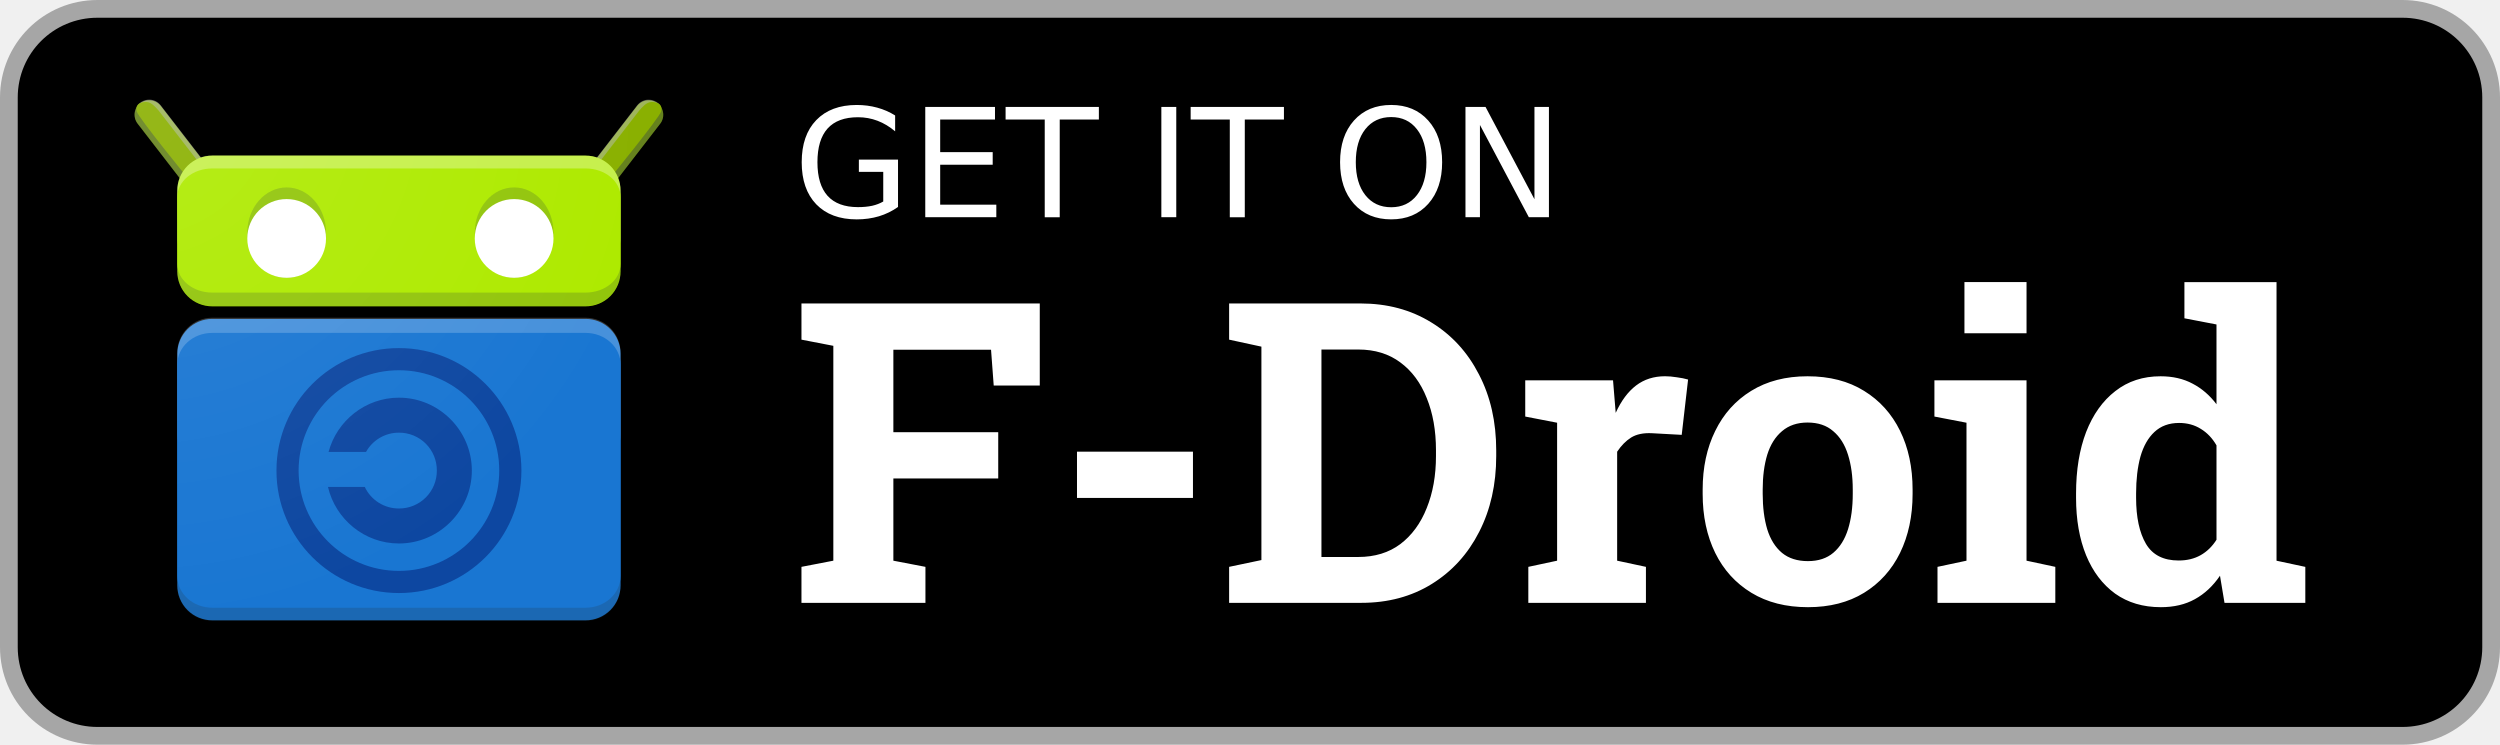
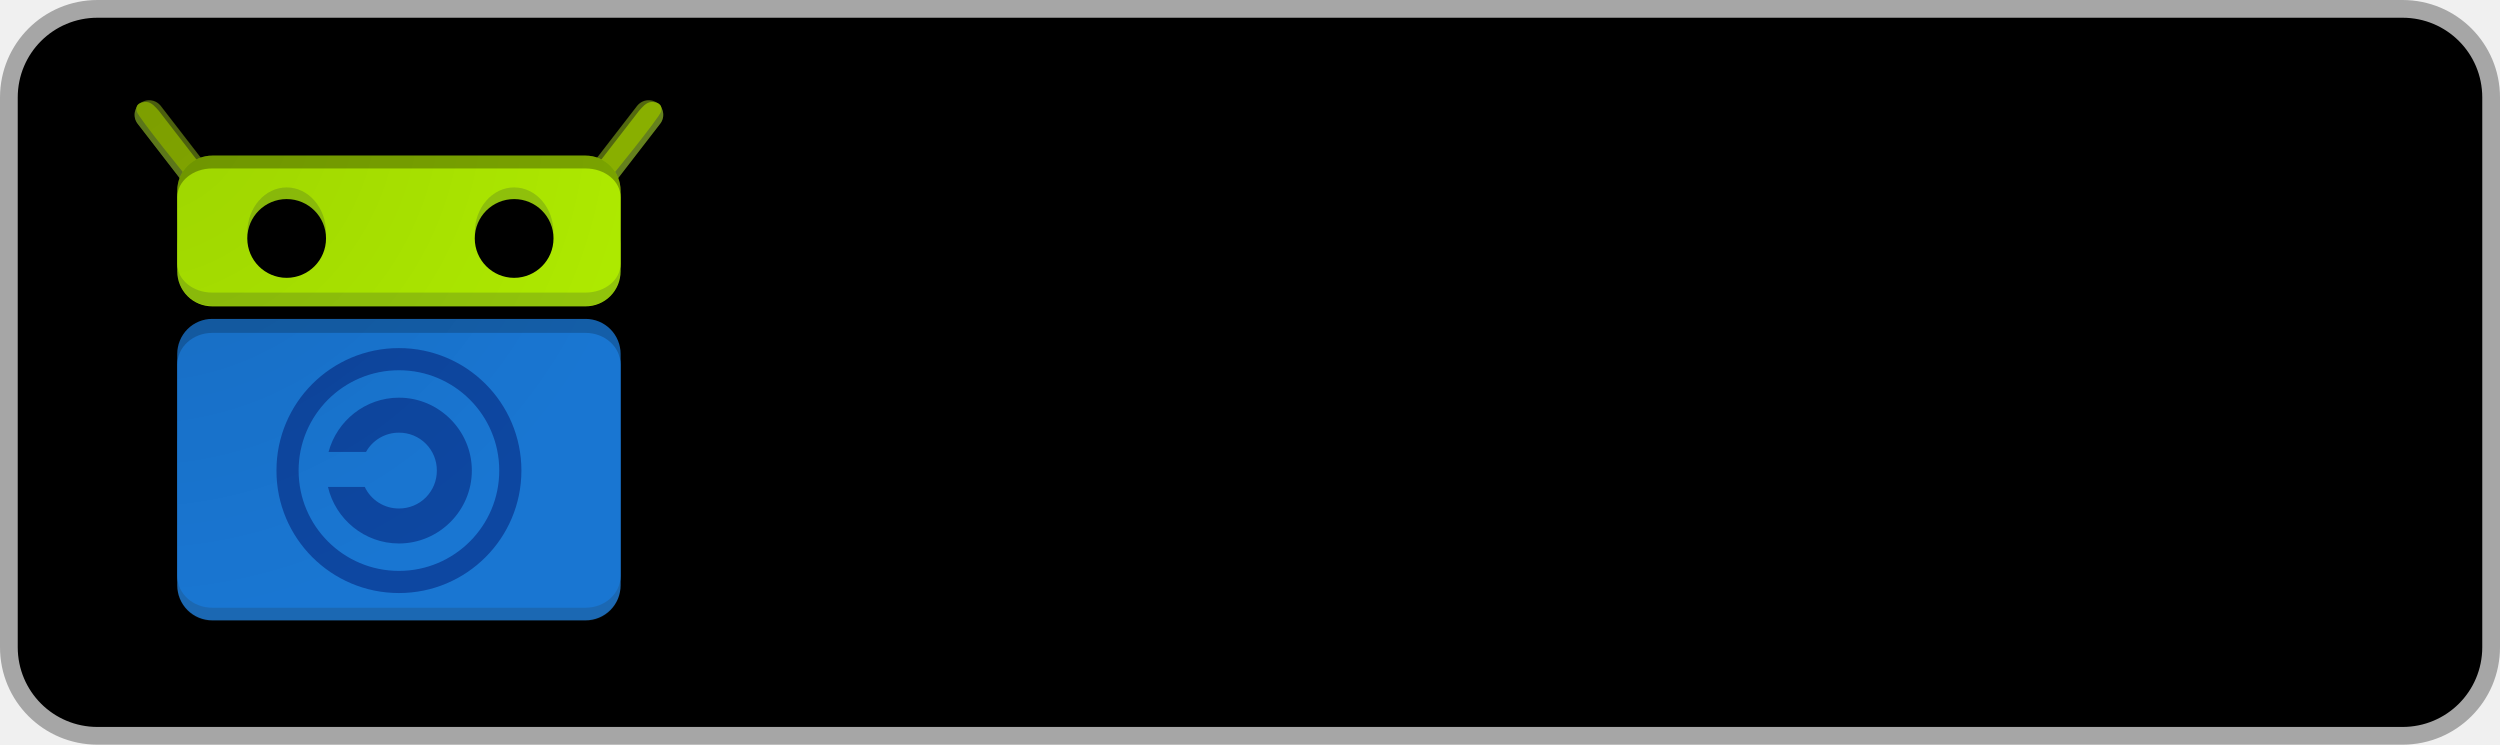
<svg xmlns="http://www.w3.org/2000/svg" viewBox="0 0 564 168">
  <defs>
    <radialGradient id="a" cx="113" cy="-12.89" r="59.662" gradientTransform="matrix(0 1.9611 -1.9778 0 5.51 -198.6)" gradientUnits="userSpaceOnUse">
-       <stop stop-color="#fff" stop-opacity=".098" offset="0" />
-       <stop stop-color="#fff" stop-opacity="0" offset="1" />
+       <stop stop-color="#000000" stop-opacity=".098" offset="0" />
+       <stop stop-color="#000000" stop-opacity="0" offset="1" />
    </radialGradient>
  </defs>
  <path d="M22 2h520c11.08 0 20 8.92 20 20v124c0 11.08-8.92 20-20 20H22c-11.08 0-20-8.92-20-20V22C2 10.92 10.92 2 22 2z" stroke="#a6a6a6" stroke-width="4" />
-   <path d="M199.26 45.46v-6.682h-5.499v-2.766h8.831v10.681q-1.949 1.383-4.299 2.1-2.349.7-5.015.7-5.832 0-9.131-3.4-3.283-3.415-3.283-9.497 0-6.099 3.283-9.498 3.3-3.416 9.131-3.416 2.433 0 4.616.6 2.2.6 4.049 1.766v3.583q-1.867-1.583-3.966-2.383-2.1-.8-4.416-.8-4.565 0-6.865 2.55-2.283 2.549-2.283 7.598 0 5.032 2.283 7.581 2.3 2.55 6.865 2.55 1.783 0 3.183-.3 1.4-.317 2.516-.967zm9.48-21.33h15.729v2.833h-12.364v7.365h11.847v2.832h-11.847v9.015h12.664v2.832H208.74zm18.12 0h21.045v2.833h-8.831v22.045h-3.383V26.963h-8.83zm35.14 0h3.366v24.877H262zm6.61 0h21.045v2.833h-8.831v22.045h-3.383V26.963h-8.83zm45.24 2.28q-3.666 0-5.832 2.733-2.15 2.732-2.15 7.448 0 4.699 2.15 7.431 2.166 2.733 5.832 2.733t5.799-2.733q2.15-2.732 2.15-7.431 0-4.716-2.15-7.448-2.133-2.733-5.799-2.733zm0-2.733q5.232 0 8.365 3.516 3.132 3.5 3.132 9.398 0 5.882-3.132 9.397-3.133 3.5-8.365 3.5-5.249 0-8.398-3.5-3.132-3.499-3.132-9.397t3.132-9.398q3.15-3.516 8.398-3.516zm16.76.453h4.532l11.031 20.812V24.13h3.266v24.877h-4.532l-11.031-20.812v20.812h-3.266z" fill="#fff" aria-label="GET IT ON" />
-   <path d="M180.81 136v-8.118l7.19-1.391V78.017l-7.19-1.392v-8.164h53.762v18.508h-10.391l-.603-8.071h-22.034v18.6h23.657v10.438h-23.657v18.555l7.236 1.391V136zm62.16-23.66v-10.437h26.162v10.437zM277.29 136v-8.118l7.283-1.53v-48.15l-7.283-1.577v-8.164h29.641q9.045 0 15.957 4.268 6.912 4.221 10.762 11.736 3.897 7.468 3.897 17.163v1.252q0 9.602-3.85 17.117-3.804 7.468-10.67 11.736-6.865 4.268-15.91 4.268zm20.828-10.344h8.303q5.613 0 9.51-2.922 3.896-2.97 5.937-8.118 2.087-5.149 2.087-11.736v-1.299q0-6.68-2.087-11.782-2.041-5.149-5.938-8.025-3.896-2.922-9.509-2.922h-8.303zM344.79 136v-8.118l6.494-1.391V95.366l-7.19-1.392V85.81h19.807l.51 6.216.093 1.113q1.856-4.082 4.593-6.17 2.736-2.087 6.54-2.087 1.206 0 2.644.232 1.438.186 2.551.51l-1.438 12.478-6.726-.37q-2.876-.14-4.685.974-1.763 1.113-3.154 3.2v24.585l6.494 1.392V136zm63.08.98q-7.422 0-12.756-3.247t-8.164-9q-2.83-5.797-2.83-13.312v-.974q0-7.469 2.83-13.22 2.83-5.799 8.118-9.046 5.334-3.293 12.71-3.293 7.468 0 12.756 3.293 5.288 3.247 8.117 9t2.83 13.266v.974q0 7.515-2.83 13.313-2.83 5.752-8.117 9-5.289 3.247-12.664 3.247zm0-10.391q3.525 0 5.752-1.902t3.293-5.288q1.067-3.433 1.067-7.979v-.974q0-4.453-1.067-7.839-1.066-3.433-3.34-5.335-2.226-1.948-5.798-1.948-3.479 0-5.752 1.948-2.273 1.902-3.34 5.335-1.02 3.386-1.02 7.84v.973q0 4.546 1.02 7.979 1.067 3.433 3.34 5.334 2.273 1.856 5.845 1.856zM437.1 136v-8.118l6.54-1.391V95.366l-7.236-1.392V85.81h20.781v40.681l6.494 1.392V136zm6.077-60.813v-11.55h14.009v11.55zm44.293 61.793q-5.984 0-10.298-3.062-4.268-3.107-6.54-8.627-2.273-5.567-2.273-12.988v-.975q0-7.932 2.273-13.87 2.319-5.937 6.586-9.23 4.268-3.34 10.205-3.34 4.129 0 7.237 1.67 3.108 1.623 5.38 4.638V73.198l-7.236-1.391v-8.164h20.781v62.854l6.494 1.391v8.118h-18.23l-1.02-6.123q-2.366 3.479-5.66 5.288-3.246 1.81-7.7 1.81zm4.036-10.53q2.83 0 4.963-1.206 2.134-1.206 3.572-3.479v-21.292q-1.392-2.412-3.526-3.71-2.133-1.346-4.917-1.346-3.386 0-5.566 2.04-2.134 1.995-3.154 5.567-.974 3.572-.974 8.303v.975q0 6.587 2.226 10.39 2.227 3.758 7.376 3.758z" fill="#fff" aria-label="F-Droid" />
+   <path d="M199.26 45.46v-6.682h-5.499v-2.766h8.831v10.681q-1.949 1.383-4.299 2.1-2.349.7-5.015.7-5.832 0-9.131-3.4-3.283-3.415-3.283-9.497 0-6.099 3.283-9.498 3.3-3.416 9.131-3.416 2.433 0 4.616.6 2.2.6 4.049 1.766v3.583q-1.867-1.583-3.966-2.383-2.1-.8-4.416-.8-4.565 0-6.865 2.55-2.283 2.549-2.283 7.598 0 5.032 2.283 7.581 2.3 2.55 6.865 2.55 1.783 0 3.183-.3 1.4-.317 2.516-.967zm9.48-21.33h15.729v2.833h-12.364v7.365h11.847v2.832h-11.847v9.015h12.664v2.832H208.74zm18.12 0h21.045v2.833h-8.831v22.045h-3.383V26.963h-8.83zm35.14 0h3.366v24.877H262zm6.61 0h21.045v2.833h-8.831v22.045h-3.383V26.963h-8.83zm45.24 2.28q-3.666 0-5.832 2.733-2.15 2.732-2.15 7.448 0 4.699 2.15 7.431 2.166 2.733 5.832 2.733t5.799-2.733q2.15-2.732 2.15-7.431 0-4.716-2.15-7.448-2.133-2.733-5.799-2.733zm0-2.733q5.232 0 8.365 3.516 3.132 3.5 3.132 9.398 0 5.882-3.132 9.397-3.133 3.5-8.365 3.5-5.249 0-8.398-3.5-3.132-3.499-3.132-9.397t3.132-9.398q3.15-3.516 8.398-3.516zm16.76.453h4.532l11.031 20.812V24.13h3.266v24.877h-4.532l-11.031-20.812v20.812h-3.266z" fill="#000000" aria-label="GET IT ON" />
+   <path d="M180.81 136v-8.118l7.19-1.391V78.017l-7.19-1.392v-8.164h53.762v18.508h-10.391l-.603-8.071h-22.034v18.6h23.657v10.438h-23.657v18.555l7.236 1.391V136zm62.16-23.66v-10.437h26.162v10.437zM277.29 136v-8.118l7.283-1.53v-48.15l-7.283-1.577v-8.164h29.641q9.045 0 15.957 4.268 6.912 4.221 10.762 11.736 3.897 7.468 3.897 17.163v1.252q0 9.602-3.85 17.117-3.804 7.468-10.67 11.736-6.865 4.268-15.91 4.268zm20.828-10.344h8.303q5.613 0 9.51-2.922 3.896-2.97 5.937-8.118 2.087-5.149 2.087-11.736v-1.299q0-6.68-2.087-11.782-2.041-5.149-5.938-8.025-3.896-2.922-9.509-2.922h-8.303zM344.79 136v-8.118l6.494-1.391V95.366l-7.19-1.392V85.81h19.807l.51 6.216.093 1.113q1.856-4.082 4.593-6.17 2.736-2.087 6.54-2.087 1.206 0 2.644.232 1.438.186 2.551.51l-1.438 12.478-6.726-.37q-2.876-.14-4.685.974-1.763 1.113-3.154 3.2v24.585l6.494 1.392V136zm63.08.98q-7.422 0-12.756-3.247t-8.164-9q-2.83-5.797-2.83-13.312v-.974q0-7.469 2.83-13.22 2.83-5.799 8.118-9.046 5.334-3.293 12.71-3.293 7.468 0 12.756 3.293 5.288 3.247 8.117 9t2.83 13.266v.974q0 7.515-2.83 13.313-2.83 5.752-8.117 9-5.289 3.247-12.664 3.247zm0-10.391q3.525 0 5.752-1.902t3.293-5.288q1.067-3.433 1.067-7.979v-.974q0-4.453-1.067-7.839-1.066-3.433-3.34-5.335-2.226-1.948-5.798-1.948-3.479 0-5.752 1.948-2.273 1.902-3.34 5.335-1.02 3.386-1.02 7.84v.973q0 4.546 1.02 7.979 1.067 3.433 3.34 5.334 2.273 1.856 5.845 1.856zM437.1 136v-8.118l6.54-1.391V95.366l-7.236-1.392V85.81h20.781v40.681l6.494 1.392V136zm6.077-60.813v-11.55h14.009v11.55zm44.293 61.793q-5.984 0-10.298-3.062-4.268-3.107-6.54-8.627-2.273-5.567-2.273-12.988v-.975q0-7.932 2.273-13.87 2.319-5.937 6.586-9.23 4.268-3.34 10.205-3.34 4.129 0 7.237 1.67 3.108 1.623 5.38 4.638V73.198l-7.236-1.391v-8.164h20.781v62.854l6.494 1.391v8.118h-18.23l-1.02-6.123q-2.366 3.479-5.66 5.288-3.246 1.81-7.7 1.81zm4.036-10.53q2.83 0 4.963-1.206 2.134-1.206 3.572-3.479v-21.292q-1.392-2.412-3.526-3.71-2.133-1.346-4.917-1.346-3.386 0-5.566 2.04-2.134 1.995-3.154 5.567-.974 3.572-.974 8.303v.975q0 6.587 2.226 10.39 2.227 3.758 7.376 3.758z" fill="#000000" aria-label="F-Droid" />
  <path d="m146.34 25.898-11.184 14.474" fill="#8ab000" stroke="#769616" stroke-linecap="round" stroke-width="6.579" />
-   <path d="M146.29 22.477c1.192.032 2.003.497 2.579 1.182-5.332 6.34-6.232 7.344-13.513 16.37-2.684 3.472-5.479 1.677-2.795-1.794l11.184-14.474a3.26 3.26 0 0 1 2.545-1.284z" color="#000" fill="#fff" fill-opacity=".298" />
+   <path d="M146.29 22.477c1.192.032 2.003.497 2.579 1.182-5.332 6.34-6.232 7.344-13.513 16.37-2.684 3.472-5.479 1.677-2.795-1.794l11.184-14.474a3.26 3.26 0 0 1 2.545-1.284z" color="#000" fill="#000000" fill-opacity=".298" />
  <path d="M148.89 23.793a3.29 3.29 0 0 1 .058 4.095l-11.184 14.474c-2.684 3.474-3.026-1.61-3.026-1.61s9.829-11.87 14.153-16.959z" color="#000" fill="#263238" fill-opacity=".2" />
  <path d="M147 23.003c1.153 0 2.526.374 2.168 2.103-.27 1.318-12.263 15.984-12.263 15.984-2.684 3.47-6.563 1.779-3.879-1.693l11.142-14.4c.685-.763 1.603-1.957 2.832-1.994z" color="#000" fill="#8ab000" />
  <path d="m33.653 25.898 11.184 14.474" fill="#8ab000" stroke="#769616" stroke-linecap="round" stroke-width="6.579" />
-   <path d="M33.711 22.477c-1.192.032-2.003.497-2.579 1.182 5.332 6.34 6.232 7.344 13.513 16.37 2.684 3.472 5.479 1.677 2.795-1.794L36.256 23.76a3.26 3.26 0 0 0-2.545-1.284z" color="#000" fill="#fff" fill-opacity=".298" />
+   <path d="M33.711 22.477c-1.192.032-2.003.497-2.579 1.182 5.332 6.34 6.232 7.344 13.513 16.37 2.684 3.472 5.479 1.677 2.795-1.794L36.256 23.76a3.26 3.26 0 0 0-2.545-1.284z" color="#000" fill="#000000" fill-opacity=".298" />
  <path d="M31.108 23.793a3.29 3.29 0 0 0-.058 4.095l11.184 14.474c2.684 3.474 3.026-1.61 3.026-1.61s-9.829-11.87-14.153-16.959z" color="#000" fill="#263238" fill-opacity=".2" />
  <path d="M32.993 23.003c-1.153 0-2.526.374-2.168 2.103.27 1.318 12.263 15.984 12.263 15.984 2.684 3.47 6.563 1.779 3.879-1.693l-11.142-14.4c-.685-.763-1.603-1.957-2.832-1.994z" color="#000" fill="#8ab000" />
  <path d="M47.893 35.109h84.211a7.878 7.878 0 0 1 7.895 7.894v18.211a7.878 7.878 0 0 1-7.895 7.895H47.893a7.878 7.878 0 0 1-7.895-7.895v-18.21a7.878 7.878 0 0 1 7.895-7.895z" fill="#aeea00" />
  <path d="M47.893 42.74h84.211a7.878 7.878 0 0 1 7.895 7.895v10.526a7.878 7.878 0 0 1-7.895 7.895H47.893a7.878 7.878 0 0 1-7.895-7.895V50.635a7.878 7.878 0 0 1 7.895-7.895z" fill="#263238" fill-opacity=".2" />
-   <path d="M47.893 35.109h84.211a7.878 7.878 0 0 1 7.895 7.894V53.53a7.878 7.878 0 0 1-7.895 7.895H47.893a7.878 7.878 0 0 1-7.895-7.895V43.003a7.878 7.878 0 0 1 7.895-7.894z" fill="#fff" fill-opacity=".298" />
+   <path d="M47.893 35.109h84.211a7.878 7.878 0 0 1 7.895 7.894V53.53a7.878 7.878 0 0 1-7.895 7.895H47.893a7.878 7.878 0 0 1-7.895-7.895V43.003a7.878 7.878 0 0 1 7.895-7.894z" fill="#000000" fill-opacity=".298" />
  <path d="M47.893 38.003h84.211c4.374 0 7.895 2.883 7.895 6.462v15.079c0 3.58-3.521 6.462-7.895 6.462H47.893c-4.374 0-7.895-2.882-7.895-6.462V44.465c0-3.58 3.521-6.462 7.895-6.462z" fill="#aeea00" />
  <path d="M47.893 71.944h84.211a7.878 7.878 0 0 1 7.895 7.895v52.211a7.878 7.878 0 0 1-7.895 7.895H47.893a7.878 7.878 0 0 1-7.895-7.895V79.839a7.878 7.878 0 0 1 7.895-7.895z" fill="#1976d2" />
  <path d="M47.893 105.89h84.211a7.878 7.878 0 0 1 7.895 7.895v18.42a7.878 7.878 0 0 1-7.895 7.896H47.893a7.878 7.878 0 0 1-7.895-7.895v-18.421a7.878 7.878 0 0 1 7.895-7.895z" fill="#263238" fill-opacity=".2" />
-   <path d="M47.893 71.681h84.211a7.878 7.878 0 0 1 7.895 7.895v18.421a7.878 7.878 0 0 1-7.895 7.895H47.893a7.878 7.878 0 0 1-7.895-7.895V79.576a7.878 7.878 0 0 1 7.895-7.895z" fill="#fff" fill-opacity=".2" />
+   <path d="M47.893 71.681h84.211a7.878 7.878 0 0 1 7.895 7.895v18.421a7.878 7.878 0 0 1-7.895 7.895H47.893a7.878 7.878 0 0 1-7.895-7.895V79.576a7.878 7.878 0 0 1 7.895-7.895z" fill="#000000" fill-opacity=".2" />
  <path d="M47.893 75.102h84.211c4.374 0 7.895 3.19 7.895 7.154v47.693c0 3.963-3.521 7.153-7.895 7.153H47.893c-4.374 0-7.895-3.19-7.895-7.153V82.256c0-3.963 3.521-7.154 7.895-7.154z" fill="#1976d2" />
  <path d="M89.998 89.714c-7.579 0-14 5.224-15.876 12.237h8.455a8.46 8.46 0 0 1 7.421-4.342 8.495 8.495 0 0 1 8.553 8.553 8.495 8.495 0 0 1-8.553 8.552 8.471 8.471 0 0 1-7.71-4.868h-8.3c1.69 7.279 8.242 12.763 16.01 12.763 9.038 0 16.449-7.41 16.449-16.448 0-9.037-7.41-16.448-16.448-16.448z" color="#000" fill="#0d47a1" />
  <path d="M115.13 106.16a25.132 25.132 0 0 1-25.132 25.132 25.132 25.132 0 0 1-25.131-25.132 25.132 25.132 0 0 1 25.131-25.132 25.132 25.132 0 0 1 25.132 25.132z" fill="none" stroke="#0d47a1" stroke-linecap="round" stroke-width="5" />
  <path d="M73.55 52.477a8.882 10.197 0 0 1-8.88 10.198 8.882 10.197 0 0 1-8.882-10.198 8.882 10.197 0 0 1 8.881-10.197 8.882 10.197 0 0 1 8.882 10.197z" fill="#263238" fill-opacity=".2" />
-   <path d="M73.55 53.793a8.882 8.882 0 0 1-8.88 8.882 8.882 8.882 0 0 1-8.882-8.882 8.882 8.882 0 0 1 8.881-8.882 8.882 8.882 0 0 1 8.882 8.882z" fill="#fff" />
+   <path d="M73.55 53.793a8.882 8.882 0 0 1-8.88 8.882 8.882 8.882 0 0 1-8.882-8.882 8.882 8.882 0 0 1 8.881-8.882 8.882 8.882 0 0 1 8.882 8.882z" fill="#000000" />
  <path d="M124.87 52.477a8.882 10.197 0 0 1-8.882 10.198 8.882 10.197 0 0 1-8.881-10.198 8.882 10.197 0 0 1 8.881-10.197 8.882 10.197 0 0 1 8.882 10.197z" fill="#263238" fill-opacity=".2" />
-   <path d="M124.87 53.793a8.882 8.882 0 0 1-8.882 8.882 8.882 8.882 0 0 1-8.881-8.882 8.882 8.882 0 0 1 8.881-8.882 8.882 8.882 0 0 1 8.882 8.882z" fill="#fff" />
+   <path d="M124.87 53.793a8.882 8.882 0 0 1-8.882 8.882 8.882 8.882 0 0 1-8.881-8.882 8.882 8.882 0 0 1 8.881-8.882 8.882 8.882 0 0 1 8.882 8.882z" fill="#000000" />
  <path d="M33.71 22.47a3.29 3.29 0 0 0-2.662 5.336l9.474 12.262a7.894 7.894 0 0 0-.527 2.824v18.211a7.877 7.877 0 0 0 7.895 7.895h84.21a7.877 7.877 0 0 0 7.895-7.895v-18.21c0-1-.19-1.95-.525-2.827l9.472-12.26a3.29 3.29 0 0 0-2.433-5.334 3.29 3.29 0 0 0-2.772 1.31l-9.013 11.666a7.91 7.91 0 0 0-2.623-.45H47.89c-.922 0-1.8.163-2.621.45l-9.016-11.666a3.29 3.29 0 0 0-2.543-1.312zm14.18 49.527a7.877 7.877 0 0 0-7.894 7.894v52.211a7.877 7.877 0 0 0 7.894 7.895h84.211a7.877 7.877 0 0 0 7.894-7.895v-52.21a7.877 7.877 0 0 0-7.894-7.895z" color="#000" fill="url(#a)" fill-rule="evenodd" />
</svg>
